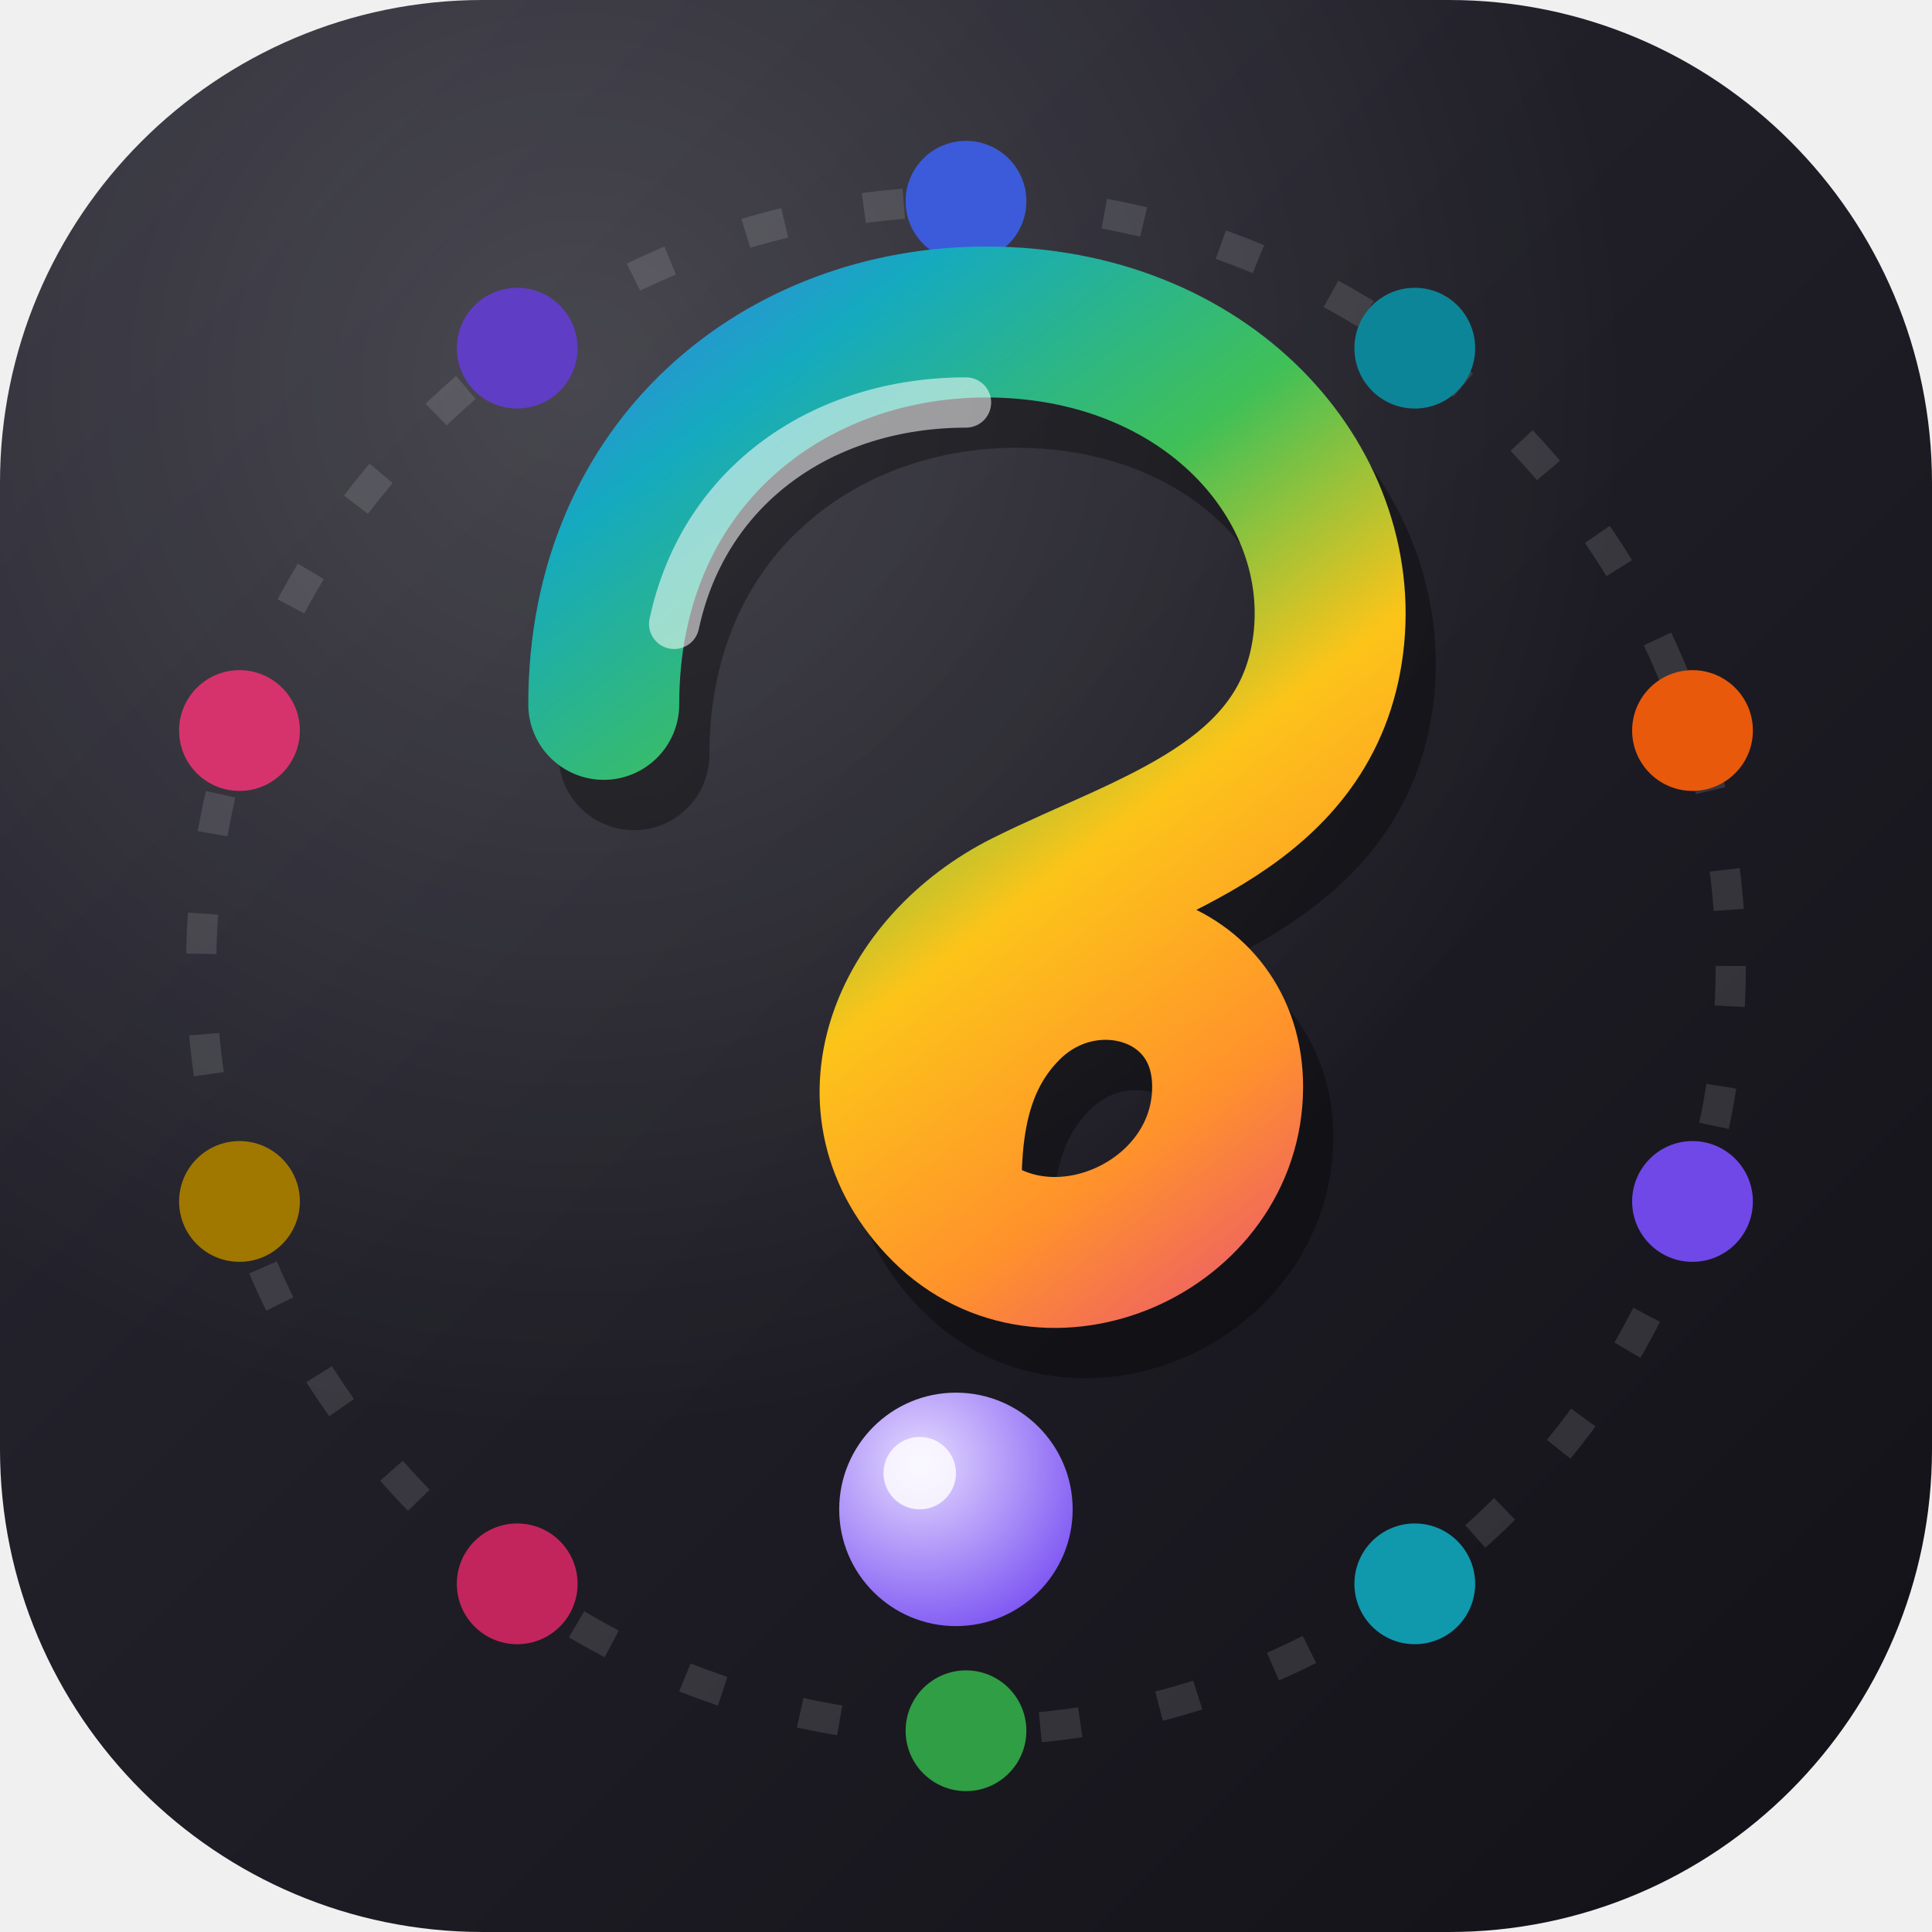
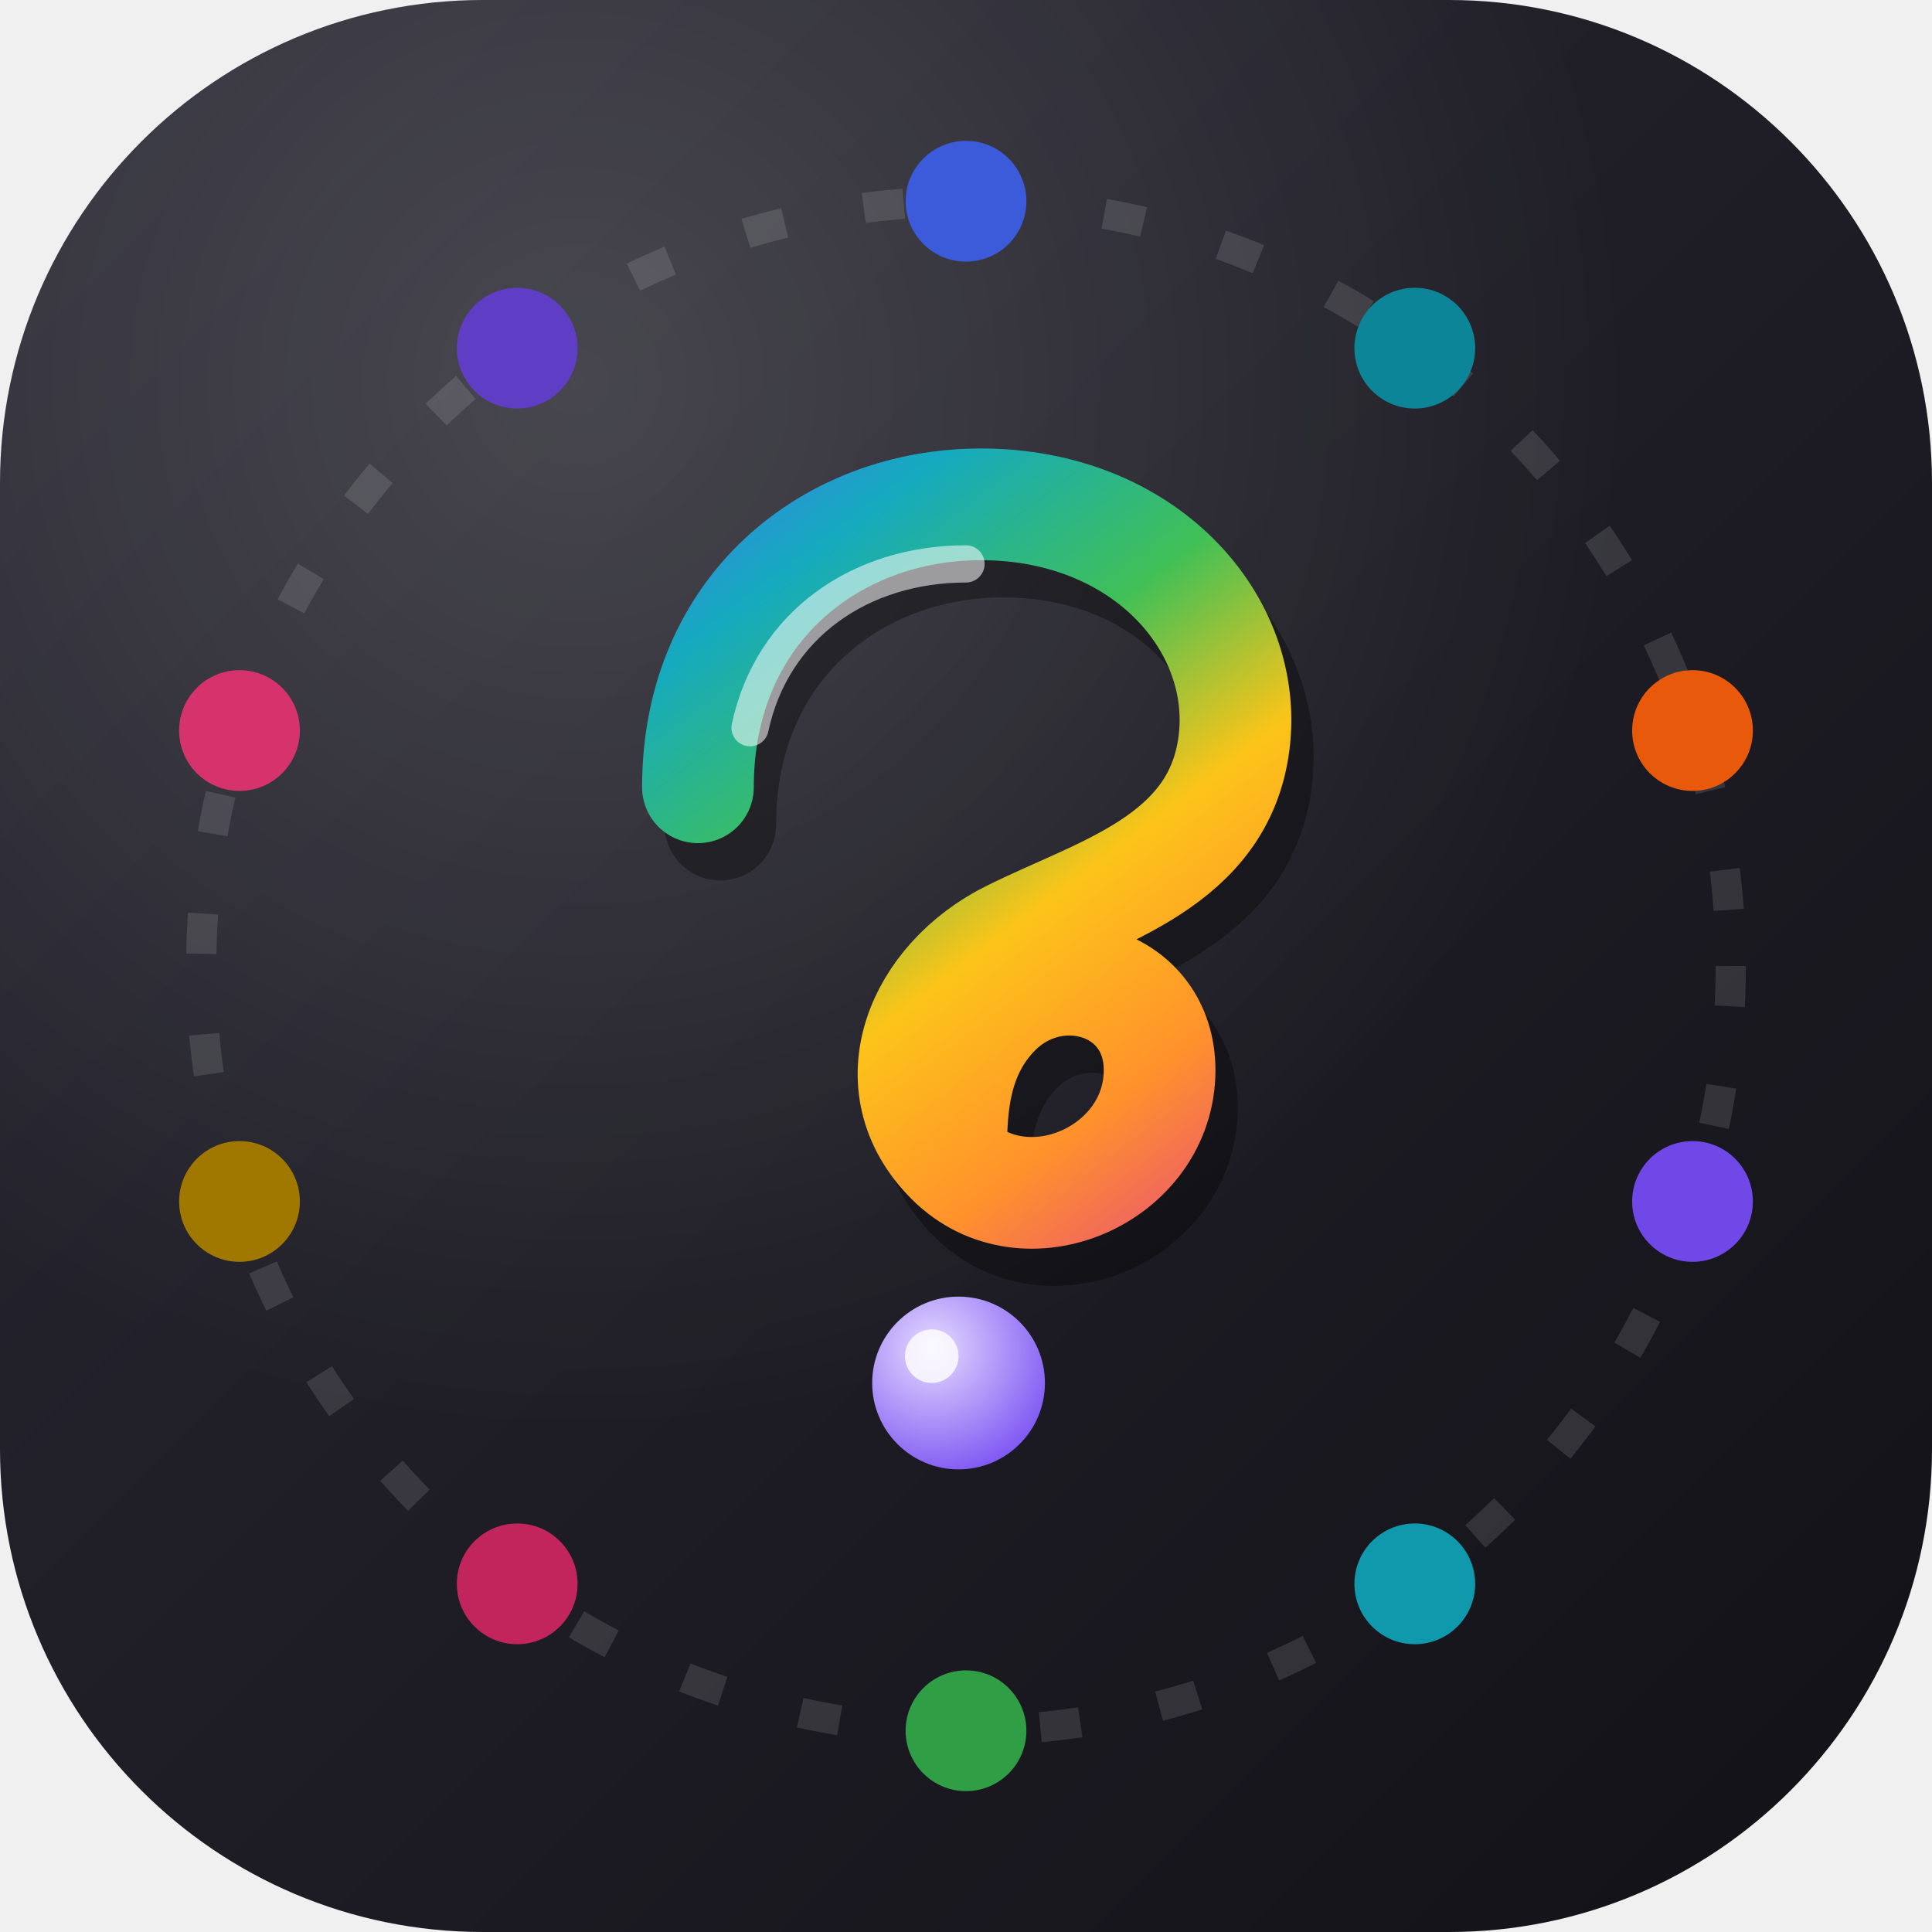
<svg xmlns="http://www.w3.org/2000/svg" viewBox="0 0 96 96" width="96" height="96">
  <defs>
    <linearGradient id="bg" x1="0" y1="0" x2="1" y2="1">
      <stop offset="0" stop-color="#2b2a35" />
      <stop offset="1" stop-color="#121117" />
    </linearGradient>
    <linearGradient id="ribbon" x1="20" y1="14" x2="70" y2="80" gradientUnits="userSpaceOnUse">
      <stop offset="0" stop-color="#4c6ef5" />
      <stop offset=".18" stop-color="#15aabf" />
      <stop offset=".36" stop-color="#40c057" />
      <stop offset=".52" stop-color="#fcc419" />
      <stop offset=".68" stop-color="#ff922b" />
      <stop offset=".84" stop-color="#e64980" />
      <stop offset="1" stop-color="#7950f2" />
    </linearGradient>
    <radialGradient id="dot" cx=".35" cy=".3" r=".8">
      <stop offset="0" stop-color="#e5dbff" />
      <stop offset="1" stop-color="#7950f2" />
    </radialGradient>
    <radialGradient id="glow" cx=".3" cy=".2" r=".9">
      <stop offset="0" stop-color="#fff" stop-opacity=".16" />
      <stop offset=".6" stop-color="#fff" stop-opacity="0" />
    </radialGradient>
  </defs>
  <rect width="96" height="96" rx="24" fill="url(#bg)" />
  <rect width="96" height="96" rx="24" fill="url(#glow)" />
  <circle cx="48" cy="48" r="38" fill="none" stroke="#fff" stroke-opacity=".12" stroke-width="1.5" stroke-dasharray="2 4" />
  <g>
    <circle cx="48" cy="10" r="3" fill="#3b5bdb" />
    <circle cx="70.3" cy="17.3" r="3" fill="#0c8599" />
    <circle cx="84.1" cy="36.3" r="3" fill="#e8590c" />
    <circle cx="84.1" cy="59.7" r="3" fill="#7048e8" />
    <circle cx="70.3" cy="78.7" r="3" fill="#1098ad" />
    <circle cx="48" cy="86" r="3" fill="#2f9e44" />
    <circle cx="25.7" cy="78.7" r="3" fill="#c2255c" />
    <circle cx="11.9" cy="59.7" r="3" fill="#a07800" />
    <circle cx="11.9" cy="36.3" r="3" fill="#d6336c" />
    <circle cx="25.7" cy="17.3" r="3" fill="#5f3dc4" />
  </g>
-   <path d="M30 35C30 23 39 16 49 16C60 16 67 24 66 32C65 40 57 42 51 45C45 48 42 55 47 60C52 65 61 61 61 54C61 48 54 46 50 50C47 53 47 57 47 60" fill="none" stroke="#000" stroke-opacity=".35" stroke-width="7.5" stroke-linecap="round" stroke-linejoin="round" transform="translate(1.5 2.5)" />
-   <path d="M30 35C30 23 39 16 49 16C60 16 67 24 66 32C65 40 57 42 51 45C45 48 42 55 47 60C52 65 61 61 61 54C61 48 54 46 50 50C47 53 47 57 47 60" fill="none" stroke="url(#ribbon)" stroke-width="7.5" stroke-linecap="round" stroke-linejoin="round" />
-   <path d="M33.5 31C35 24 41 20 48 20" fill="none" stroke="#fff" stroke-opacity=".55" stroke-width="2.5" stroke-linecap="round" />
-   <circle cx="47.5" cy="75" r="5.8" fill="url(#dot)" />
-   <circle cx="45.7" cy="73.2" r="1.8" fill="#fff" fill-opacity=".8" />
+   <g transform="translate(48 48) scale(0.74) translate(-48 -47)">
+     <path d="M30 35C30 23 39 16 49 16C60 16 67 24 66 32C65 40 57 42 51 45C45 48 42 55 47 60C52 65 61 61 61 54C61 48 54 46 50 50C47 53 47 57 47 60" fill="none" stroke="#000" stroke-opacity=".35" stroke-width="7.5" stroke-linecap="round" stroke-linejoin="round" transform="translate(1.5 2.5)" />
+     <path d="M30 35C30 23 39 16 49 16C60 16 67 24 66 32C65 40 57 42 51 45C45 48 42 55 47 60C52 65 61 61 61 54C61 48 54 46 50 50C47 53 47 57 47 60" fill="none" stroke="url(#ribbon)" stroke-width="7.5" stroke-linecap="round" stroke-linejoin="round" />
+     <path d="M33.5 31C35 24 41 20 48 20" fill="none" stroke="#fff" stroke-opacity=".55" stroke-width="2.5" stroke-linecap="round" />
+     <circle cx="47.5" cy="75" r="5.8" fill="url(#dot)" />
+     <circle cx="45.7" cy="73.2" r="1.8" fill="#fff" fill-opacity=".8" />
+   </g>
</svg>
